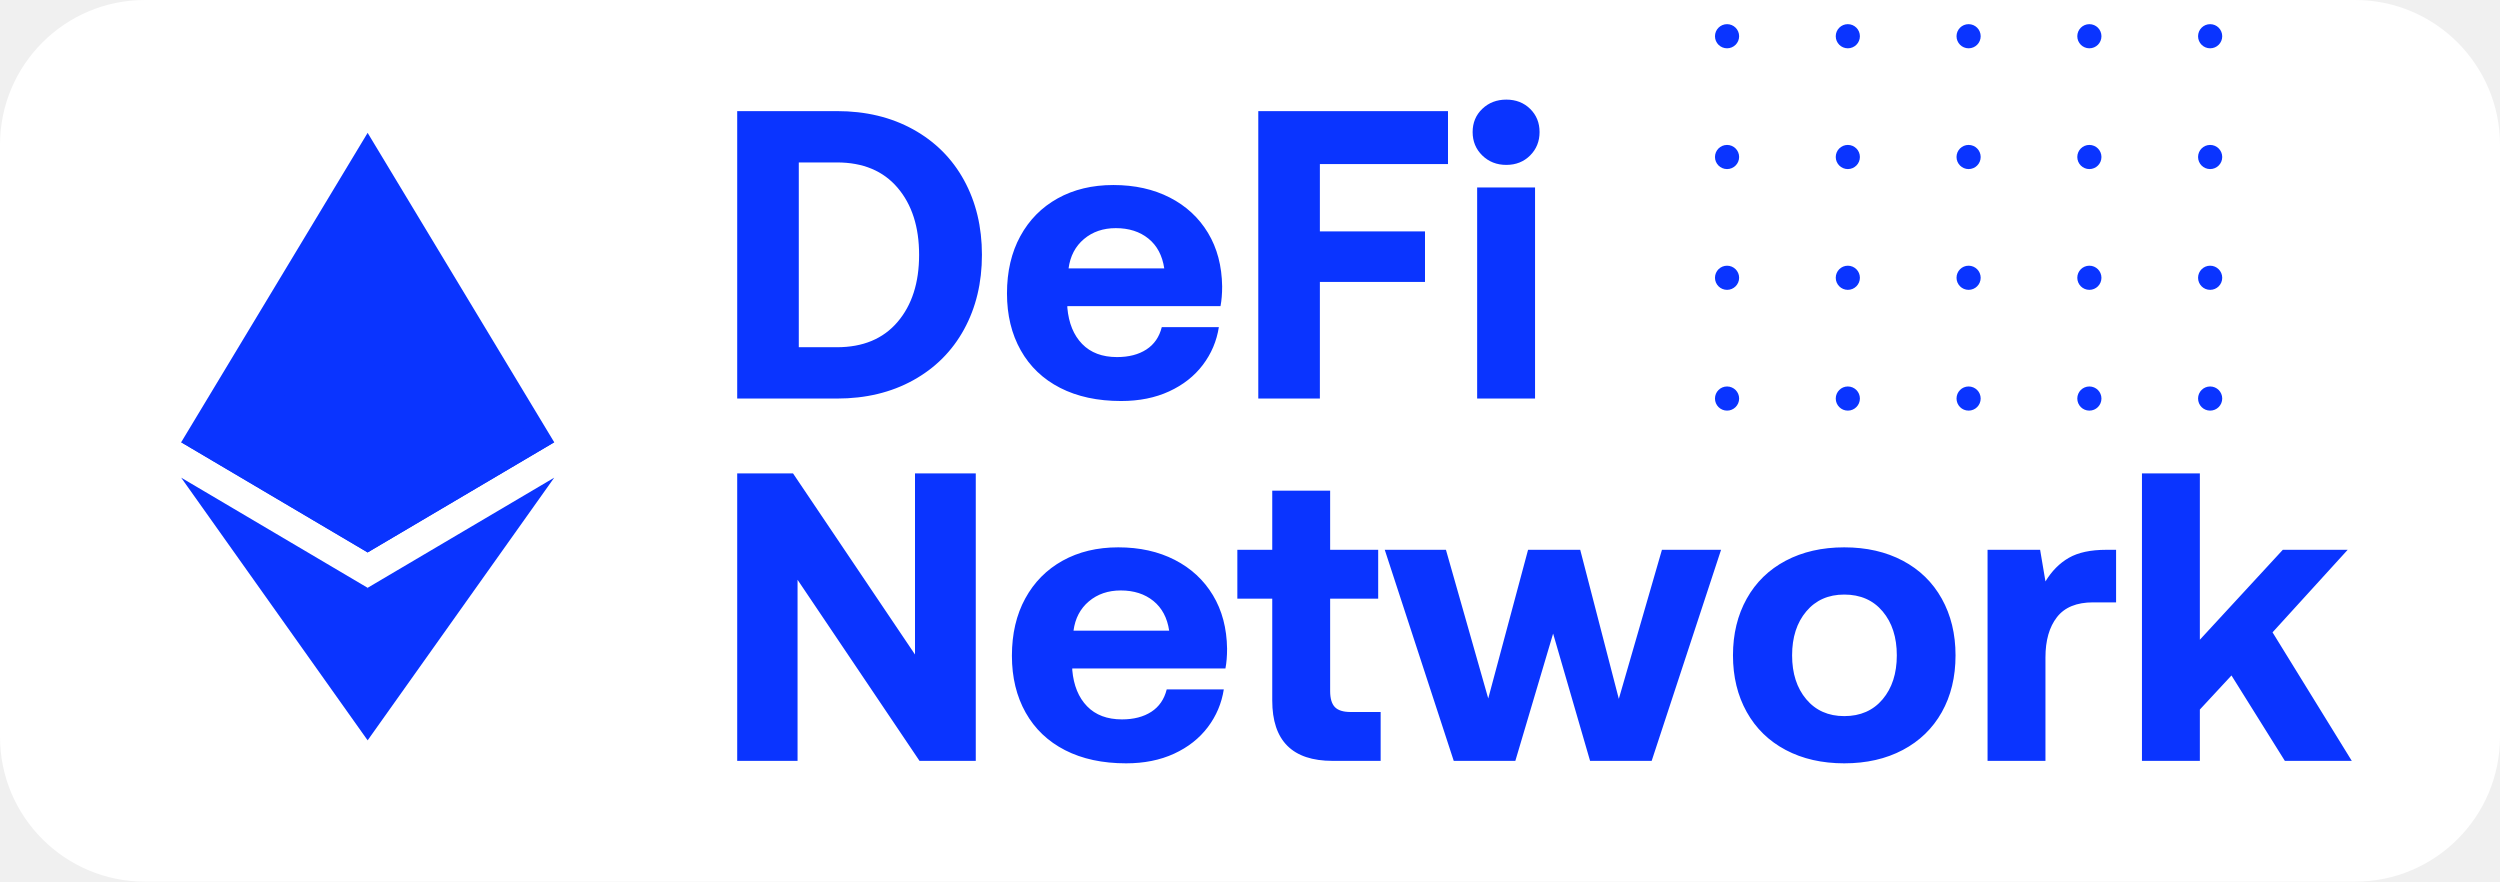
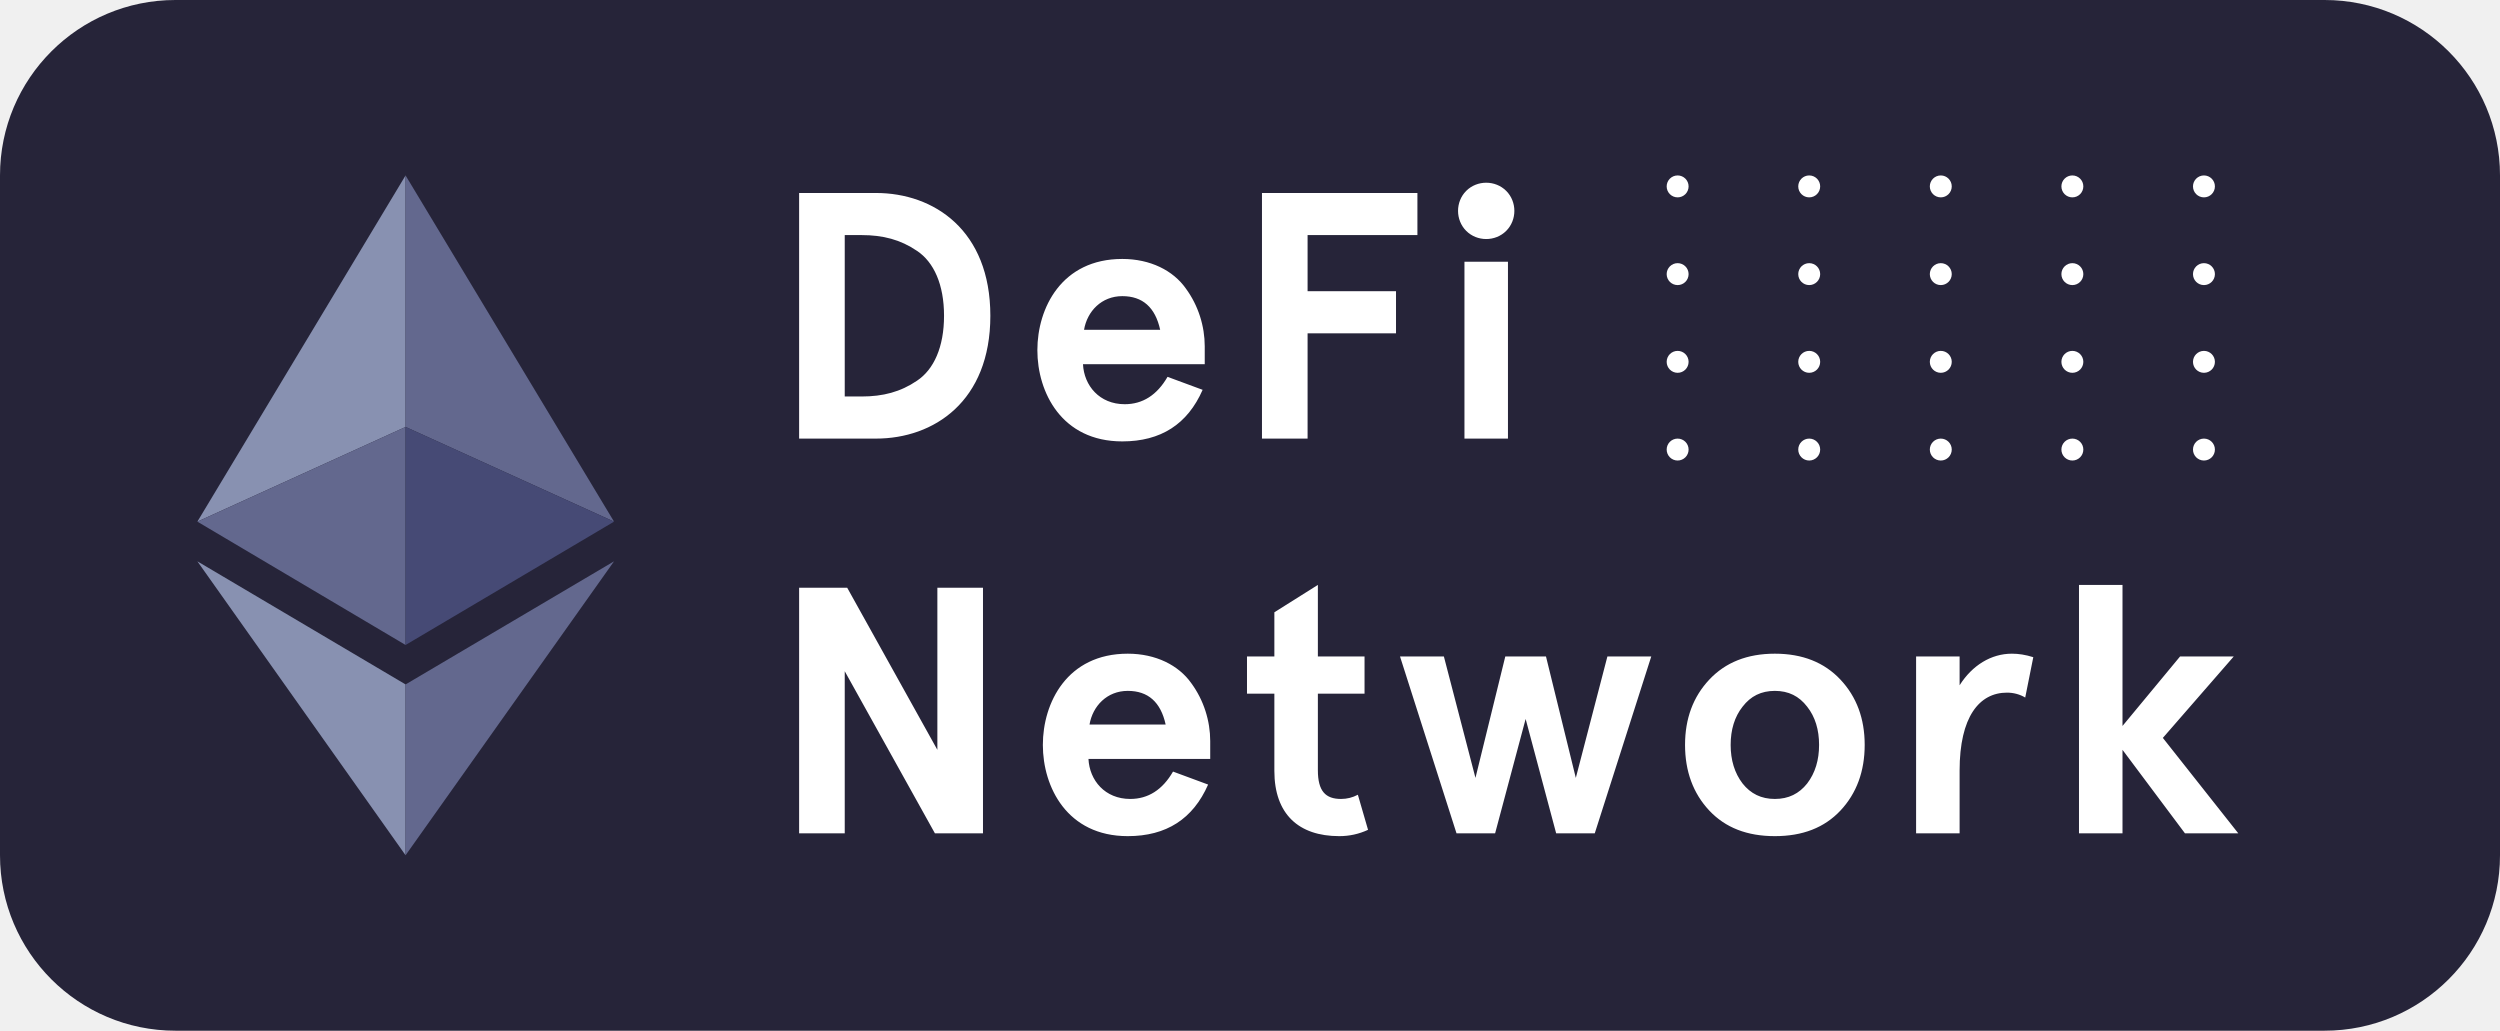
- <svg xmlns="http://www.w3.org/2000/svg" width="207px" height="73px" viewBox="0 0 207 73" version="1.1">
-   <g id="Page-1" stroke="none" stroke-width="1" fill="none" fill-rule="evenodd">
-     <g id="Home-Page-(new-footer)" transform="translate(-128, -4042)" fill-rule="nonzero">
-       <g id="DeFi-Network-logo" transform="translate(128, 4042)">
-         <g>
-           <rect id="Rectangle" fill="#FFFFFF" x="0" y="0" width="207" height="73" rx="12" />
-           <path d="M61.04,63 L61.04,39.2 L65.664,39.2 L75.762,54.194 L75.762,39.2 L80.794,39.2 L80.794,63 L76.136,63 L66.038,48.006 L66.038,63 L61.04,63 Z M83.786,54.296 C83.786,52.483 84.154,50.902 84.891,49.553 C85.628,48.204 86.659,47.162 87.985,46.425 C89.311,45.688 90.847,45.32 92.592,45.32 C94.36,45.32 95.918,45.666 97.267,46.357 C98.616,47.048 99.67,48.023 100.429,49.281 C101.188,50.539 101.579,52.018 101.602,53.718 C101.602,54.33 101.557,54.874 101.466,55.35 L88.784,55.35 L88.784,55.486 C88.897,56.755 89.305,57.753 90.008,58.478 C90.711,59.203 91.674,59.566 92.898,59.566 C93.873,59.566 94.683,59.356 95.329,58.937 C95.975,58.518 96.4,57.9 96.604,57.084 L101.33,57.084 C101.149,58.24 100.707,59.283 100.004,60.212 C99.301,61.141 98.372,61.872 97.216,62.405 C96.06,62.938 94.734,63.204 93.238,63.204 C91.289,63.204 89.606,62.841 88.189,62.116 C86.772,61.391 85.684,60.354 84.925,59.005 C84.166,57.656 83.786,56.087 83.786,54.296 Z M96.808,52.222 C96.649,51.157 96.213,50.335 95.499,49.757 C94.785,49.179 93.884,48.89 92.796,48.89 C91.753,48.89 90.875,49.19 90.161,49.791 C89.447,50.392 89.022,51.202 88.886,52.222 L96.808,52.222 Z M105.342,49.57 L102.452,49.57 L102.452,45.524 L105.342,45.524 L105.342,40.628 L110.136,40.628 L110.136,45.524 L114.114,45.524 L114.114,49.57 L110.136,49.57 L110.136,57.22 C110.136,57.832 110.266,58.274 110.527,58.546 C110.788,58.818 111.224,58.954 111.836,58.954 L114.318,58.954 L114.318,63 L110.34,63 C107.008,63 105.342,61.334 105.342,58.002 L105.342,49.57 Z M114.658,45.524 L119.724,45.524 L123.226,57.832 L126.524,45.524 L130.842,45.524 L134.038,57.866 L137.608,45.524 L142.504,45.524 L136.758,63 L131.658,63 L128.598,52.46 L125.47,63 L120.37,63 L114.658,45.524 Z M152.704,63.204 C150.868,63.204 149.253,62.836 147.859,62.099 C146.465,61.362 145.388,60.314 144.629,58.954 C143.87,57.594 143.49,56.03 143.49,54.262 C143.49,52.494 143.87,50.93 144.629,49.57 C145.388,48.21 146.465,47.162 147.859,46.425 C149.253,45.688 150.868,45.32 152.704,45.32 C154.54,45.32 156.155,45.688 157.549,46.425 C158.943,47.162 160.02,48.21 160.779,49.57 C161.538,50.93 161.918,52.494 161.918,54.262 C161.918,56.053 161.538,57.622 160.779,58.971 C160.02,60.32 158.943,61.362 157.549,62.099 C156.155,62.836 154.54,63.204 152.704,63.204 Z M152.704,59.294 C154.041,59.294 155.101,58.829 155.883,57.9 C156.665,56.971 157.056,55.758 157.056,54.262 C157.056,52.766 156.665,51.553 155.883,50.624 C155.101,49.695 154.041,49.23 152.704,49.23 C151.389,49.23 150.341,49.695 149.559,50.624 C148.777,51.553 148.386,52.766 148.386,54.262 C148.386,55.758 148.777,56.971 149.559,57.9 C150.341,58.829 151.389,59.294 152.704,59.294 Z M175.212,45.524 L175.212,49.876 L173.308,49.876 C171.948,49.876 170.951,50.284 170.316,51.1 C169.681,51.916 169.364,53.027 169.364,54.432 L169.364,63 L164.57,63 L164.57,45.524 L168.922,45.524 L169.364,48.142 C169.885,47.281 170.531,46.629 171.302,46.187 C172.073,45.745 173.104,45.524 174.396,45.524 L175.212,45.524 Z M177.354,39.2 L182.148,39.2 L182.148,52.97 L189.016,45.524 L194.388,45.524 L188.166,52.358 L194.728,63 L189.186,63 L184.766,55.928 L182.148,58.75 L182.148,63 L177.354,63 L177.354,39.2 Z" id="Network" fill="#0A34FF" />
-           <path d="M61.04,9.2 L69.302,9.2 C71.682,9.2 73.784,9.704 75.609,10.713 C77.434,11.722 78.839,13.127 79.825,14.929 C80.811,16.731 81.304,18.788 81.304,21.1 C81.304,23.412 80.811,25.469 79.825,27.271 C78.839,29.073 77.434,30.478 75.609,31.487 C73.784,32.496 71.682,33 69.302,33 L61.04,33 L61.04,9.2 Z M69.302,28.75 C71.455,28.75 73.127,28.053 74.317,26.659 C75.507,25.265 76.102,23.412 76.102,21.1 C76.102,18.788 75.507,16.935 74.317,15.541 C73.127,14.147 71.455,13.45 69.302,13.45 L66.14,13.45 L66.14,28.75 L69.302,28.75 Z M83.378,24.296 C83.378,22.483 83.746,20.902 84.483,19.553 C85.22,18.204 86.251,17.162 87.577,16.425 C88.903,15.688 90.439,15.32 92.184,15.32 C93.952,15.32 95.51,15.666 96.859,16.357 C98.208,17.048 99.262,18.023 100.021,19.281 C100.78,20.539 101.171,22.018 101.194,23.718 C101.194,24.33 101.149,24.874 101.058,25.35 L88.376,25.35 L88.376,25.486 C88.489,26.755 88.897,27.753 89.6,28.478 C90.303,29.203 91.266,29.566 92.49,29.566 C93.465,29.566 94.275,29.356 94.921,28.937 C95.567,28.518 95.992,27.9 96.196,27.084 L100.922,27.084 C100.741,28.24 100.299,29.283 99.596,30.212 C98.893,31.141 97.964,31.872 96.808,32.405 C95.652,32.938 94.326,33.204 92.83,33.204 C90.881,33.204 89.198,32.841 87.781,32.116 C86.364,31.391 85.276,30.354 84.517,29.005 C83.758,27.656 83.378,26.087 83.378,24.296 Z M96.4,22.222 C96.241,21.157 95.805,20.335 95.091,19.757 C94.377,19.179 93.476,18.89 92.388,18.89 C91.345,18.89 90.467,19.19 89.753,19.791 C89.039,20.392 88.614,21.202 88.478,22.222 L96.4,22.222 Z M104.186,9.2 L119.894,9.2 L119.894,13.586 L109.286,13.586 L109.286,19.162 L117.99,19.162 L117.99,23.344 L109.286,23.344 L109.286,33 L104.186,33 L104.186,9.2 Z M124.722,8.248 C125.515,8.248 126.173,8.503 126.694,9.013 C127.215,9.523 127.476,10.163 127.476,10.934 C127.476,11.705 127.215,12.351 126.694,12.872 C126.173,13.393 125.515,13.654 124.722,13.654 C123.929,13.654 123.266,13.393 122.733,12.872 C122.2,12.351 121.934,11.705 121.934,10.934 C121.934,10.163 122.2,9.523 122.733,9.013 C123.266,8.503 123.929,8.248 124.722,8.248 Z M122.308,15.524 L127.102,15.524 L127.102,33 L122.308,33 L122.308,15.524 Z" id="DeFi" fill="#0A34FF" />
-           <g id="White-dots" transform="translate(142, 2)" fill="#0A34FF">
-             <circle id="Oval" cx="41" cy="31" r="1" />
-             <circle id="Oval" cx="31" cy="31" r="1" />
-             <circle id="Oval" cx="21" cy="31" r="1" />
-             <circle id="Oval" cx="11" cy="31" r="1" />
-             <circle id="Oval" cx="1" cy="31" r="1" />
-             <circle id="Oval" cx="41" cy="21" r="1" />
-             <circle id="Oval" cx="31" cy="21" r="1" />
-             <circle id="Oval" cx="21" cy="21" r="1" />
-             <circle id="Oval" cx="11" cy="21" r="1" />
-             <circle id="Oval" cx="1" cy="21" r="1" />
-             <circle id="Oval" cx="41" cy="11" r="1" />
-             <circle id="Oval" cx="31" cy="11" r="1" />
-             <circle id="Oval" cx="21" cy="11" r="1" />
-             <circle id="Oval" cx="11" cy="11" r="1" />
-             <circle id="Oval" cx="1" cy="11" r="1" />
-             <circle id="Oval" cx="41" cy="1" r="1" />
-             <circle id="Oval" cx="31" cy="1" r="1" />
-             <circle id="Oval" cx="21" cy="1" r="1" />
-             <circle id="Oval" cx="11" cy="1" r="1" />
-             <circle id="Oval" cx="1" cy="1" r="1" />
-           </g>
-         </g>
-         <g id="Ethereum-Diamon" transform="translate(15, 11)" fill="#0A34FF">
-           <polygon id="Path" points="15.44 -1.63424829e-13 15.11 1.15 15.11 34.41 15.44 34.74 30.89 25.62" />
-           <polygon id="Path" points="15.44 -1.63424829e-13 1.54543045e-13 25.62 15.44 34.74" />
-           <polygon id="Path" points="15.44 37.67 15.25 37.9 15.25 49.75 15.44 50.3 30.89 28.55" />
-           <polygon id="Path" points="15.44 50.3 15.44 37.67 1.54543045e-13 28.55" />
-           <polygon id="Path" points="15.44 34.74 30.89 25.62 15.45 18.62" />
-           <polygon id="Path" points="1.54543045e-13 25.62 15.44 34.74 15.44 18.6" />
-         </g>
-       </g>
-     </g>
-   </g>
+ <svg xmlns="http://www.w3.org/2000/svg" width="114" height="47" viewBox="0 0 114 47" fill="none">
+   <rect width="114" height="47" rx="8" fill="#262439" />
+   <path d="M18.494 8L9 23.786L18.494 19.468V8Z" fill="#8891B1" />
+   <path d="M18.494 19.468L9 23.787L18.494 29.411V19.468Z" fill="#63688E" />
+   <path d="M28 23.786L18.494 8V19.468L28 23.786Z" fill="#63688E" />
+   <path d="M18.494 29.411L28 23.787L18.494 19.468V29.411Z" fill="#464A75" />
+   <path d="M9 25.596L18.494 39V31.21L9 25.596Z" fill="#8891B1" />
+   <path d="M18.494 31.21V39L28 25.596L18.494 31.21Z" fill="#63688E" />
+   <circle cx="76.5" cy="8.5" r="0.5" fill="white" />
+   <circle cx="82.5" cy="8.5" r="0.5" fill="white" />
+   <circle cx="88.5" cy="8.5" r="0.5" fill="white" />
+   <circle cx="94.5" cy="8.5" r="0.5" fill="white" />
+   <circle cx="100.5" cy="8.5" r="0.5" fill="white" />
+   <circle cx="76.5" cy="12.5" r="0.5" fill="white" />
+   <circle cx="82.5" cy="12.5" r="0.5" fill="white" />
+   <circle cx="88.5" cy="12.5" r="0.5" fill="white" />
+   <circle cx="94.5" cy="12.5" r="0.5" fill="white" />
+   <circle cx="100.5" cy="12.5" r="0.5" fill="white" />
+   <circle cx="76.5" cy="16.5" r="0.5" fill="white" />
+   <circle cx="82.5" cy="16.5" r="0.5" fill="white" />
+   <circle cx="88.5" cy="16.5" r="0.5" fill="white" />
+   <circle cx="94.5" cy="16.5" r="0.5" fill="white" />
+   <circle cx="100.5" cy="16.5" r="0.5" fill="white" />
+   <circle cx="76.5" cy="20.5" r="0.5" fill="white" />
+   <circle cx="82.5" cy="20.5" r="0.5" fill="white" />
+   <circle cx="88.5" cy="20.5" r="0.5" fill="white" />
+   <circle cx="94.5" cy="20.5" r="0.5" fill="white" />
+   <circle cx="100.5" cy="20.5" r="0.5" fill="white" />
+   <path d="M39.944 20C42.584 20 45.16 18.304 45.16 14.4C45.16 10.496 42.584 8.8 39.944 8.8H36.44V20H39.944ZM38.52 10.72H39.288C40.264 10.72 41.064 10.928 41.816 11.44C42.584 11.952 43.048 12.976 43.048 14.4C43.048 15.824 42.584 16.848 41.816 17.36C41.064 17.872 40.264 18.08 39.288 18.08H38.52V10.72ZM54.936 15.792C54.936 14.88 54.648 13.936 54.072 13.152C53.496 12.336 52.456 11.808 51.176 11.808C48.408 11.808 47.304 14.048 47.304 15.968C47.304 17.888 48.408 20.128 51.176 20.128C52.936 20.128 54.152 19.344 54.84 17.776L53.24 17.184C52.76 18.016 52.104 18.432 51.288 18.432C50.136 18.432 49.432 17.584 49.384 16.608H54.936V15.792ZM51.176 13.504C52.104 13.504 52.68 14.016 52.904 15.04H49.432C49.576 14.192 50.232 13.504 51.176 13.504ZM57.546 20H59.626V15.2H63.658V13.28H59.626V10.72H64.634V8.8H57.546V20ZM66.859 10.528C67.355 11.024 68.187 11.024 68.683 10.528C69.179 10.032 69.179 9.2 68.683 8.704C68.187 8.208 67.355 8.208 66.859 8.704C66.363 9.2 66.363 10.032 66.859 10.528ZM66.779 20H68.763V11.936H66.779V20Z" fill="white" />
+   <path d="M42.744 34.192L38.632 26.8H36.44V38H38.52V30.608L42.632 38H44.824V26.8H42.744V34.192ZM55.186 33.792C55.186 32.88 54.898 31.936 54.322 31.152C53.746 30.336 52.706 29.808 51.426 29.808C48.658 29.808 47.554 32.048 47.554 33.968C47.554 35.888 48.658 38.128 51.426 38.128C53.186 38.128 54.402 37.344 55.09 35.776L53.49 35.184C53.01 36.016 52.354 36.432 51.538 36.432C50.386 36.432 49.682 35.584 49.634 34.608H55.186V33.792ZM51.426 31.504C52.354 31.504 52.93 32.016 53.154 33.04H49.682C49.826 32.192 50.482 31.504 51.426 31.504ZM61.919 36.24C61.679 36.368 61.423 36.432 61.151 36.432C60.447 36.432 60.095 36.08 60.095 35.12V31.632H62.223V29.936H60.095V26.672L58.111 27.92V29.936H56.863V31.632H58.111V35.152C58.111 37.12 59.215 38.128 61.071 38.128C61.535 38.128 61.967 38.032 62.383 37.84L61.919 36.24ZM71.857 35.472L70.497 29.936H68.641L67.281 35.472L65.841 29.936H63.841L66.417 38H68.177L69.569 32.784L70.961 38H72.721L75.297 29.936H73.297L71.857 35.472ZM77.942 36.96C78.678 37.744 79.67 38.128 80.934 38.128C82.198 38.128 83.19 37.744 83.926 36.96C84.662 36.176 85.03 35.168 85.03 33.968C85.03 32.768 84.662 31.776 83.926 30.992C83.19 30.208 82.198 29.808 80.934 29.808C79.67 29.808 78.678 30.208 77.942 30.992C77.206 31.776 76.838 32.768 76.838 33.968C76.838 35.168 77.206 36.176 77.942 36.96ZM79.462 32.224C79.83 31.744 80.31 31.504 80.934 31.504C81.558 31.504 82.038 31.744 82.406 32.224C82.774 32.688 82.95 33.28 82.95 33.968C82.95 34.656 82.774 35.248 82.406 35.728C82.038 36.192 81.558 36.432 80.934 36.432C80.31 36.432 79.83 36.192 79.462 35.728C79.094 35.248 78.918 34.656 78.918 33.968C78.918 33.28 79.094 32.688 79.462 32.224ZM89.358 35.136C89.358 32.688 90.254 31.584 91.518 31.584C91.822 31.584 92.11 31.664 92.35 31.808L92.718 29.968C92.366 29.856 92.046 29.808 91.742 29.808C90.798 29.808 89.934 30.336 89.358 31.248V29.936H87.374V38H89.358V35.136ZM94.802 38H96.786V34.192L99.634 38H102.066L98.626 33.648L101.858 29.936H99.41L96.786 33.104V26.672H94.802V38Z" fill="white" />
</svg>
